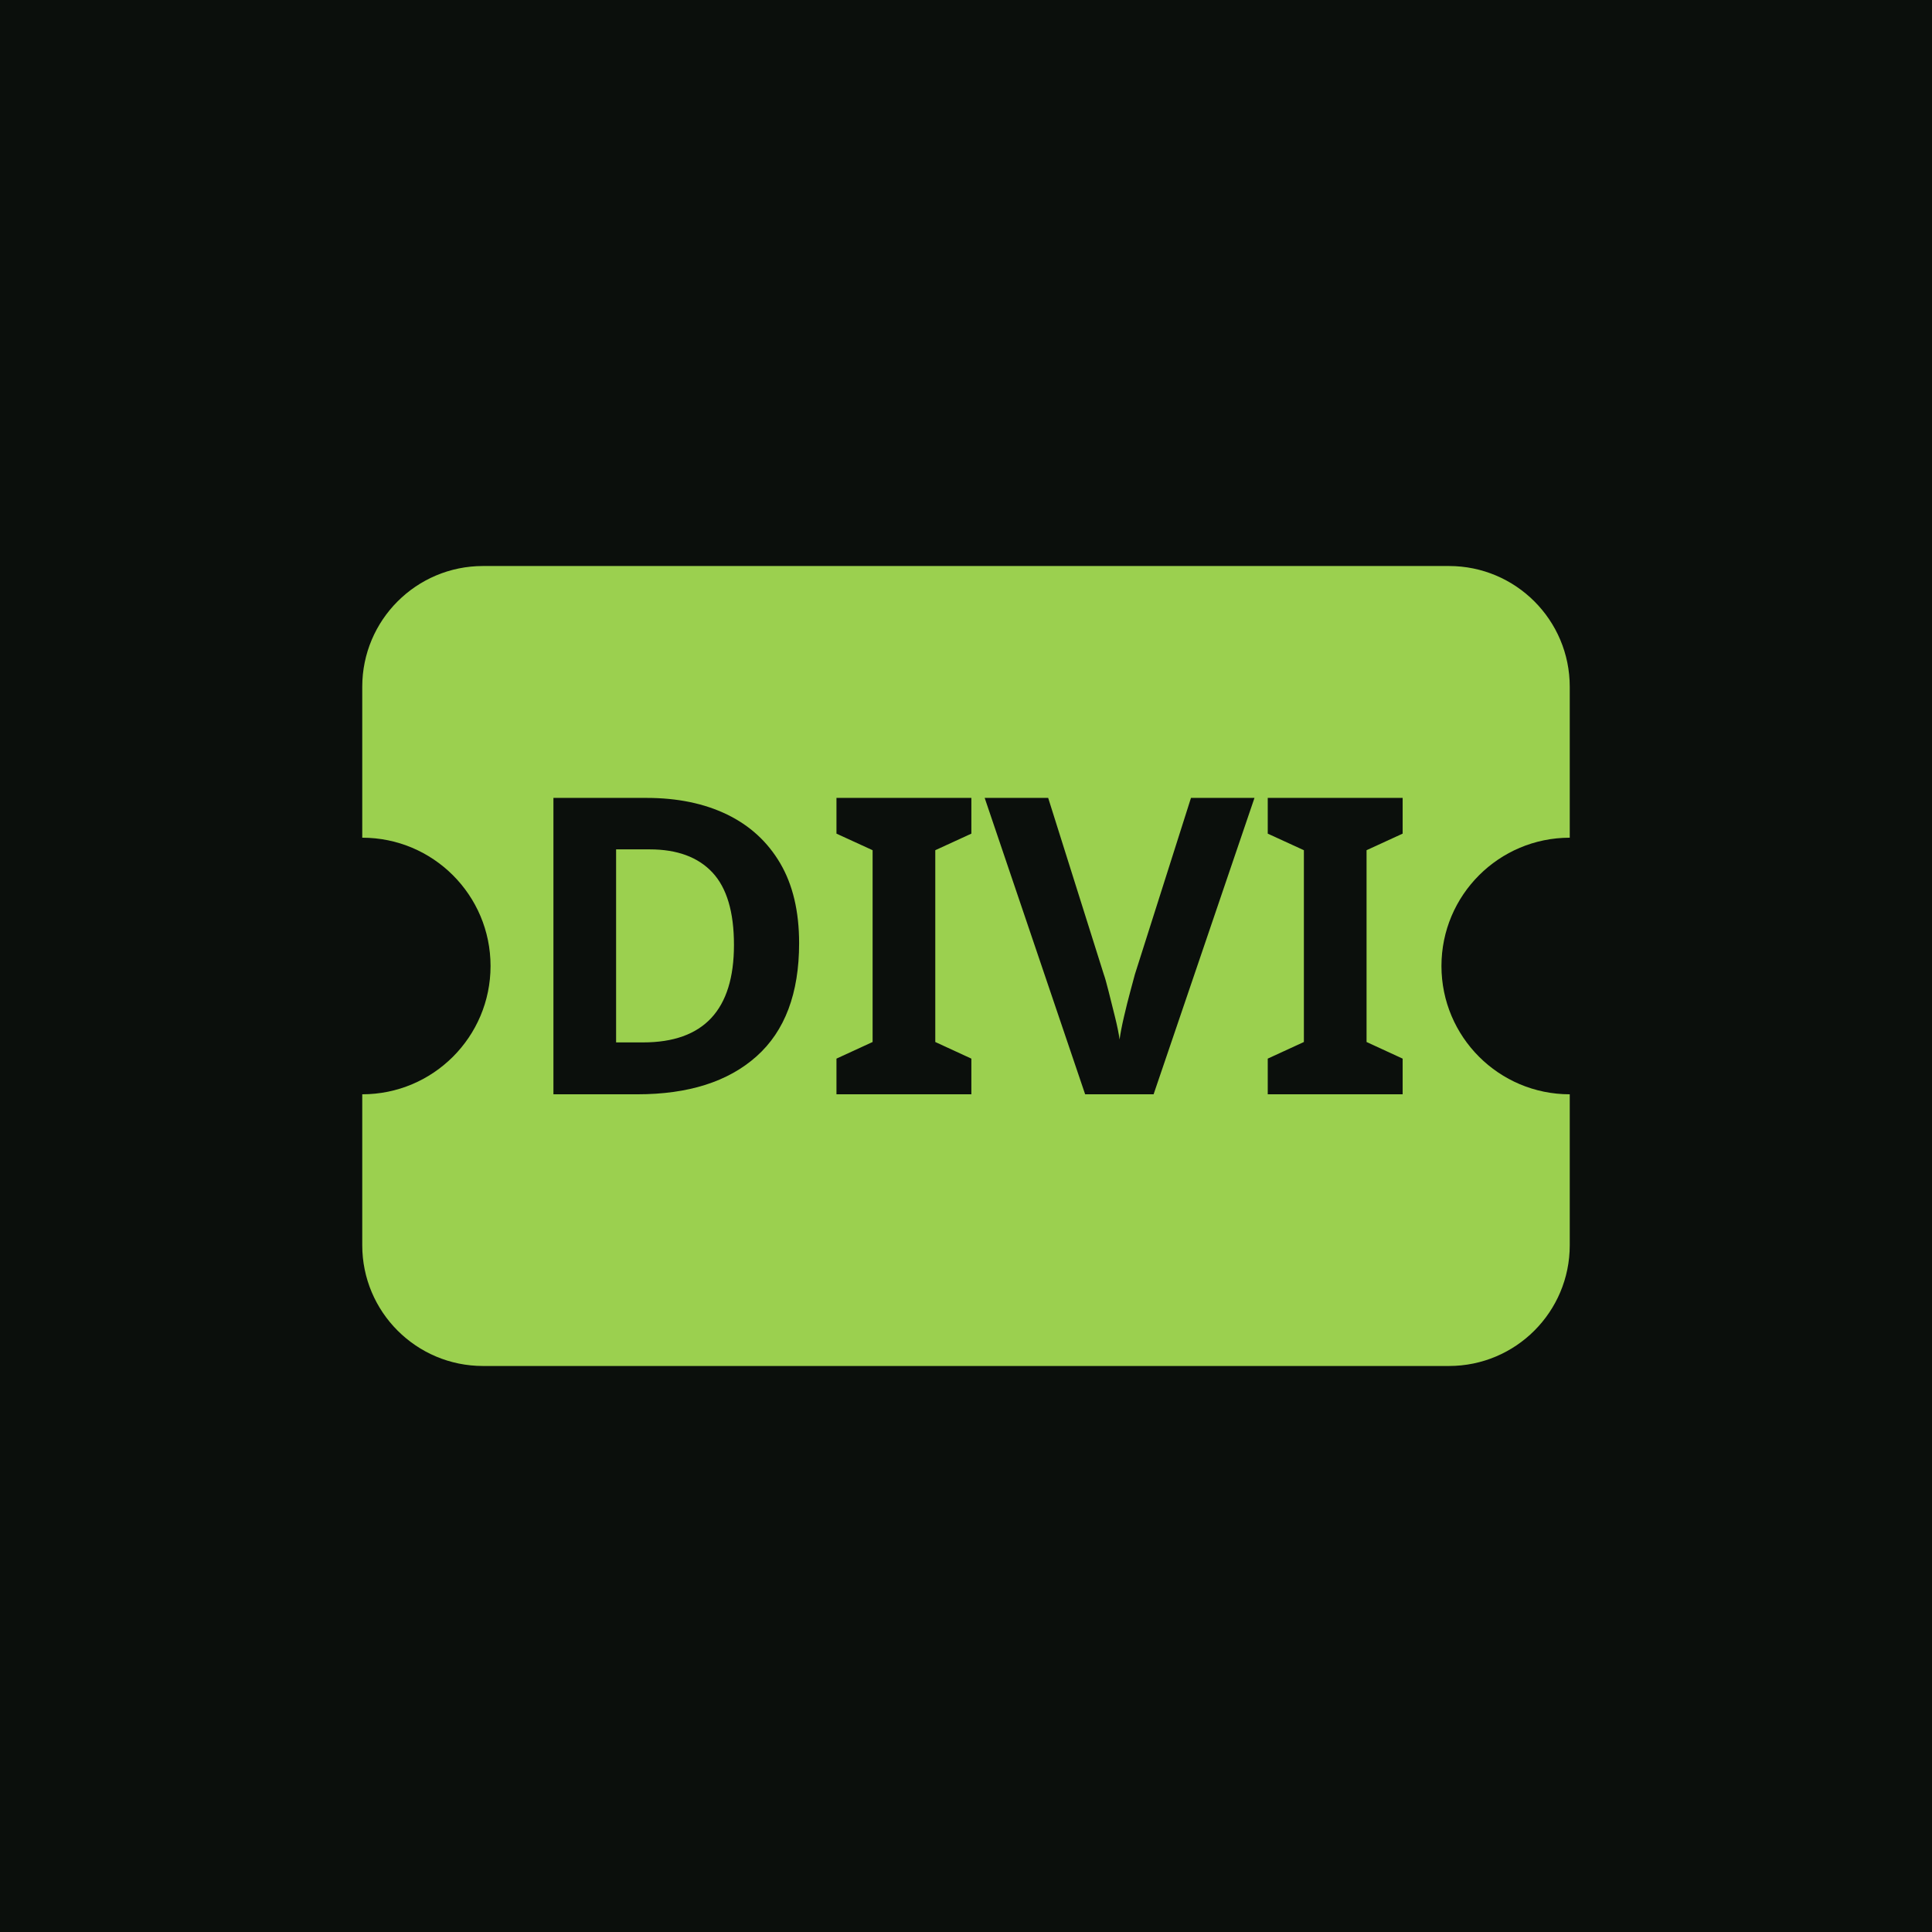
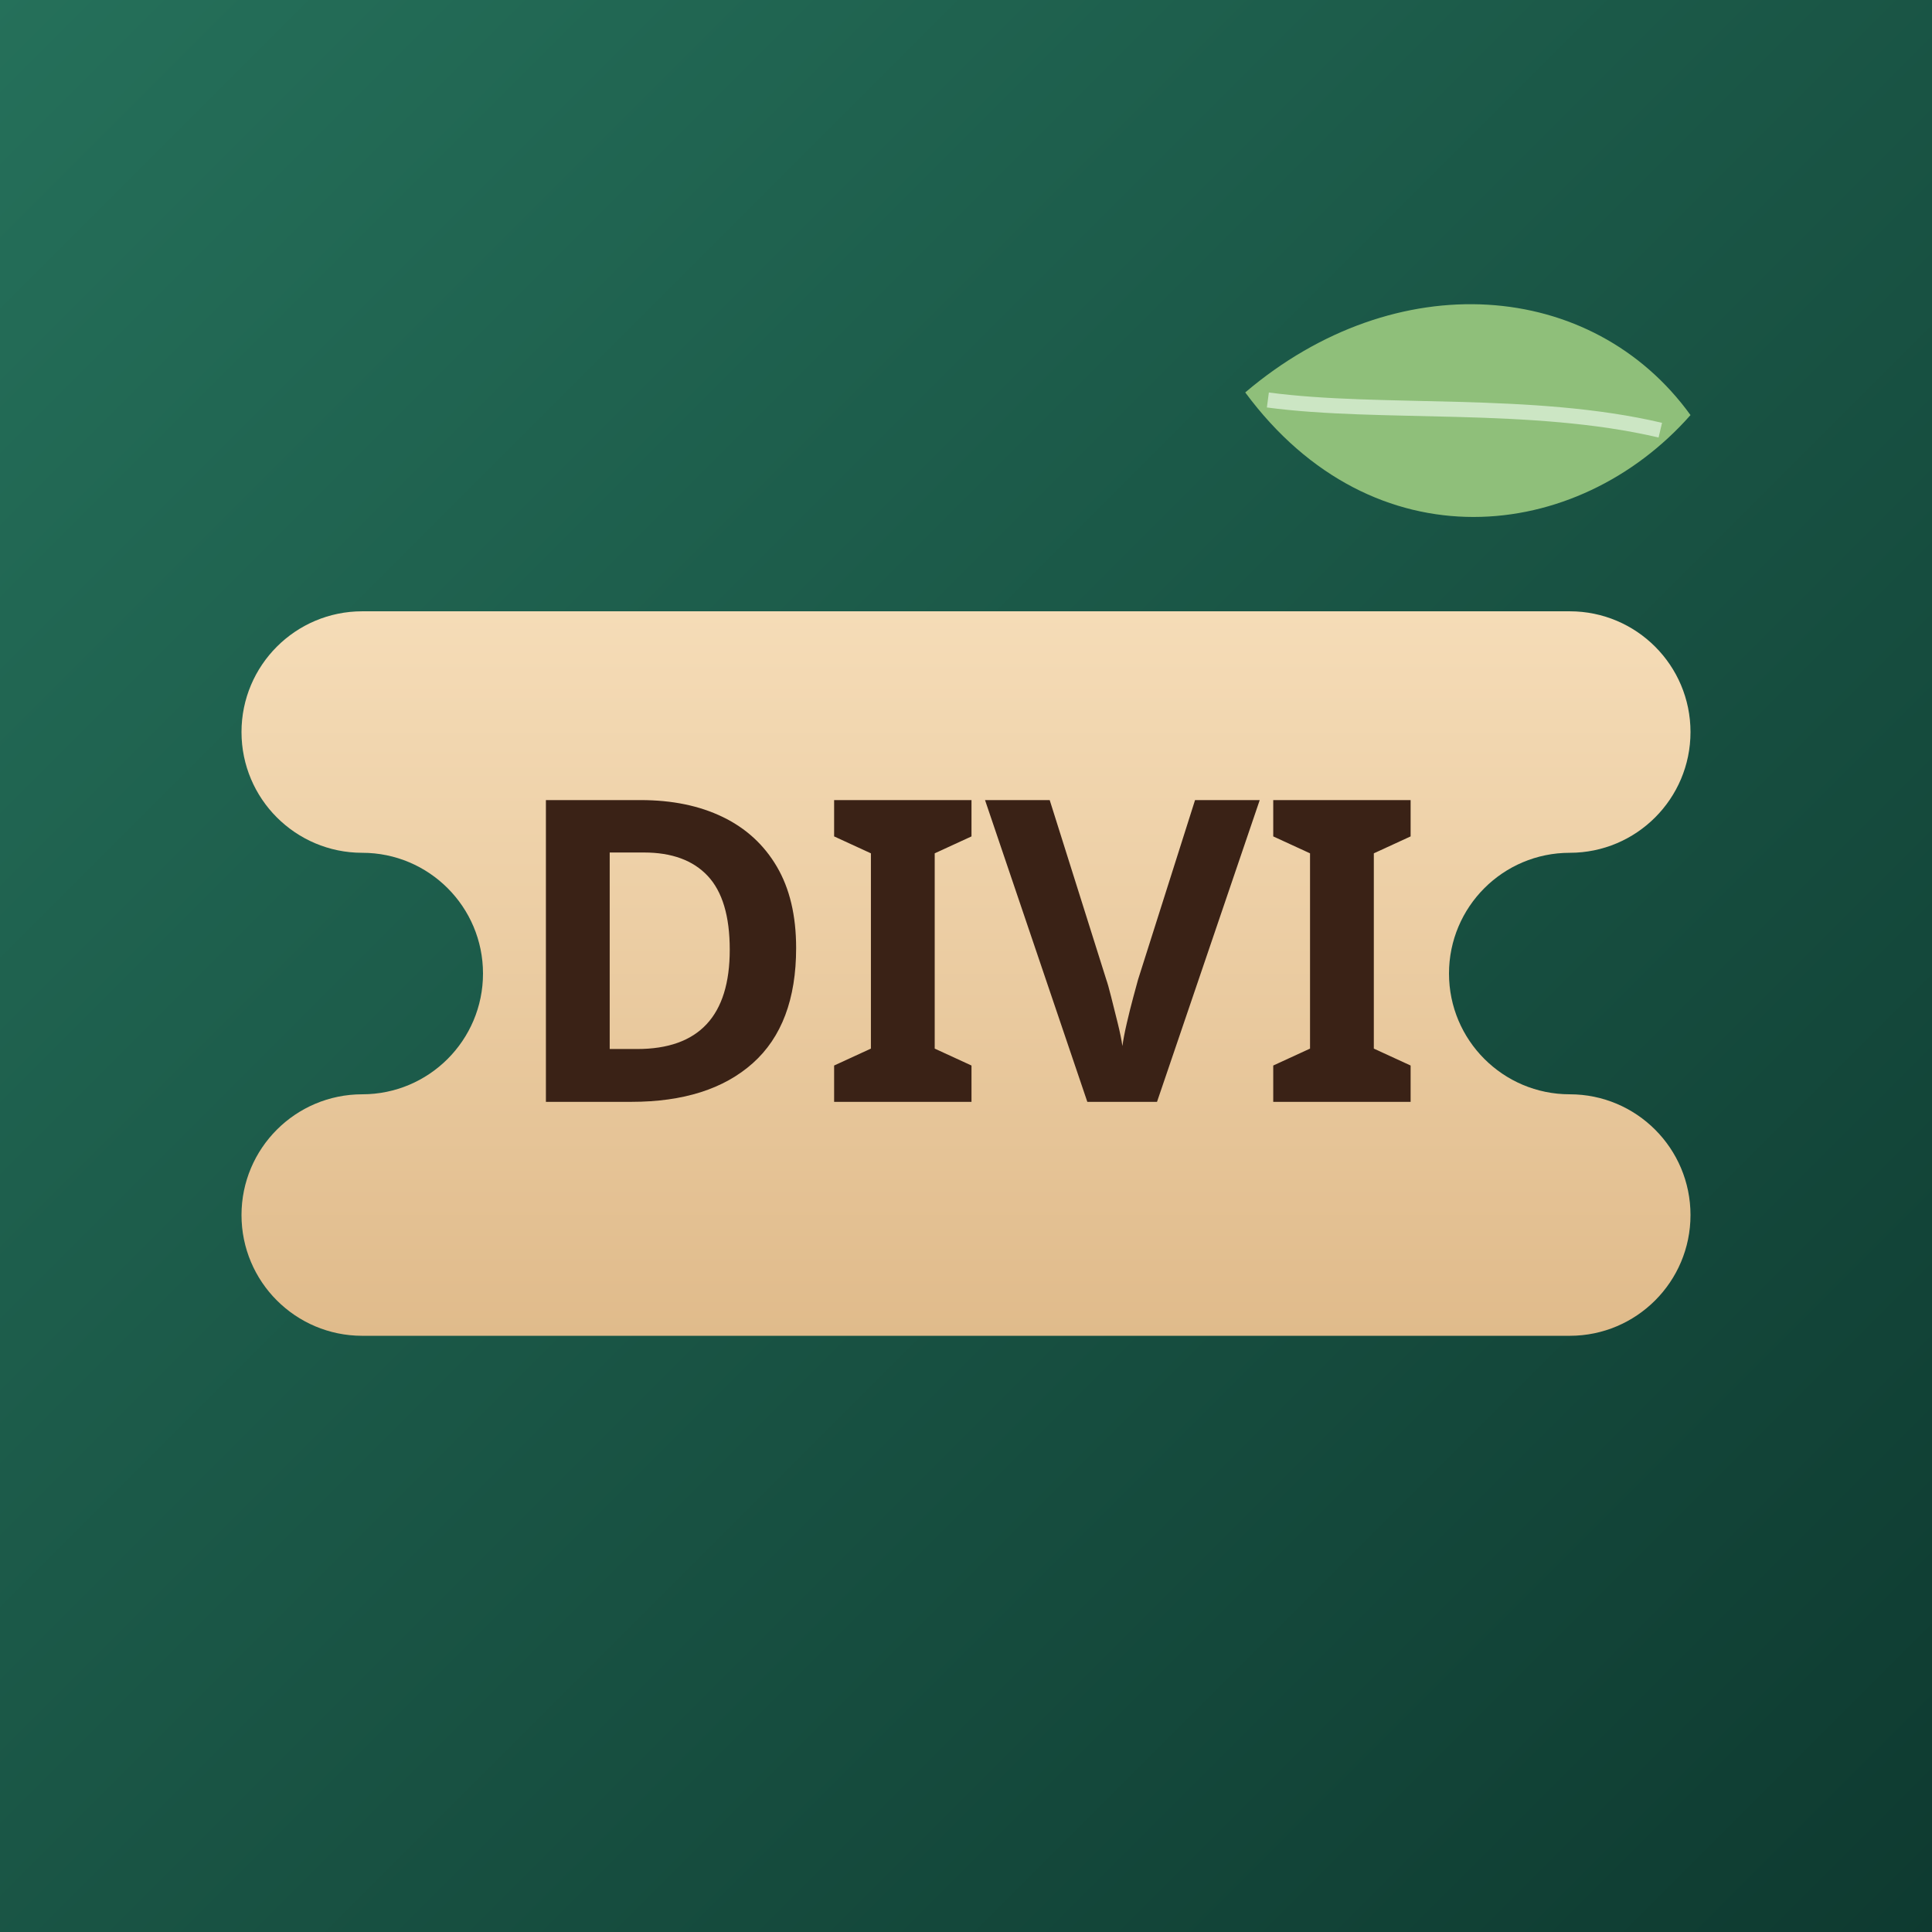
<svg xmlns="http://www.w3.org/2000/svg" viewBox="0 0 512 512">
-   <rect width="512" height="512" fill="#0b0f0c" />
-   <rect x="96" y="150" width="320" height="212" rx="32" fill="#9bd04f" />
-   <circle cx="96" cy="256" r="34" fill="#0b0f0c" />
-   <circle cx="416" cy="256" r="34" fill="#0b0f0c" />
-   <text x="256" y="290" font-size="110" font-family="sans-serif" font-weight="700" text-anchor="middle" fill="#0b0f0c">DIVI</text>
+   <defs>
+     <linearGradient id="g" x1="0" y1="0" x2="1" y2="1">
+       <stop offset="0" stop-color="#25705a" />
+       <stop offset="1" stop-color="#0e3a30" />
+     </linearGradient>
+     <linearGradient id="s" x1="0" y1="0" x2="0" y2="1">
+       <stop offset="0" stop-color="#f5dcb7" />
+       <stop offset="1" stop-color="#e0bb8b" />
+     </linearGradient>
+   </defs>
+   <rect width="512" height="512" fill="url(#g)" />
+   <path d="M96 168h320a32 32 0 0 1 0 64v0a32 32 0 0 0 0 64v0a32 32 0 0 1 0 64H96a32 32 0 0 1 0-64v0a32 32 0 0 0 0-64v0a32 32 0 0 1 0-64z" transform="translate(0 -6)" fill="url(#s)" />
+   <text x="256" y="292" font-size="112" font-family="Nunito,ui-rounded,sans-serif" font-weight="800" text-anchor="middle" fill="#3a2216">DIVI</text>
+   <path d="M330 104c40-34 92-30 118 6-30 34-84 40-118-6z" fill="#8fbf7a" />
+   <path d="M336 106c30 4 70 0 104 8" stroke="#e6f6e4" stroke-width="4" fill="none" opacity=".7" />
</svg>
